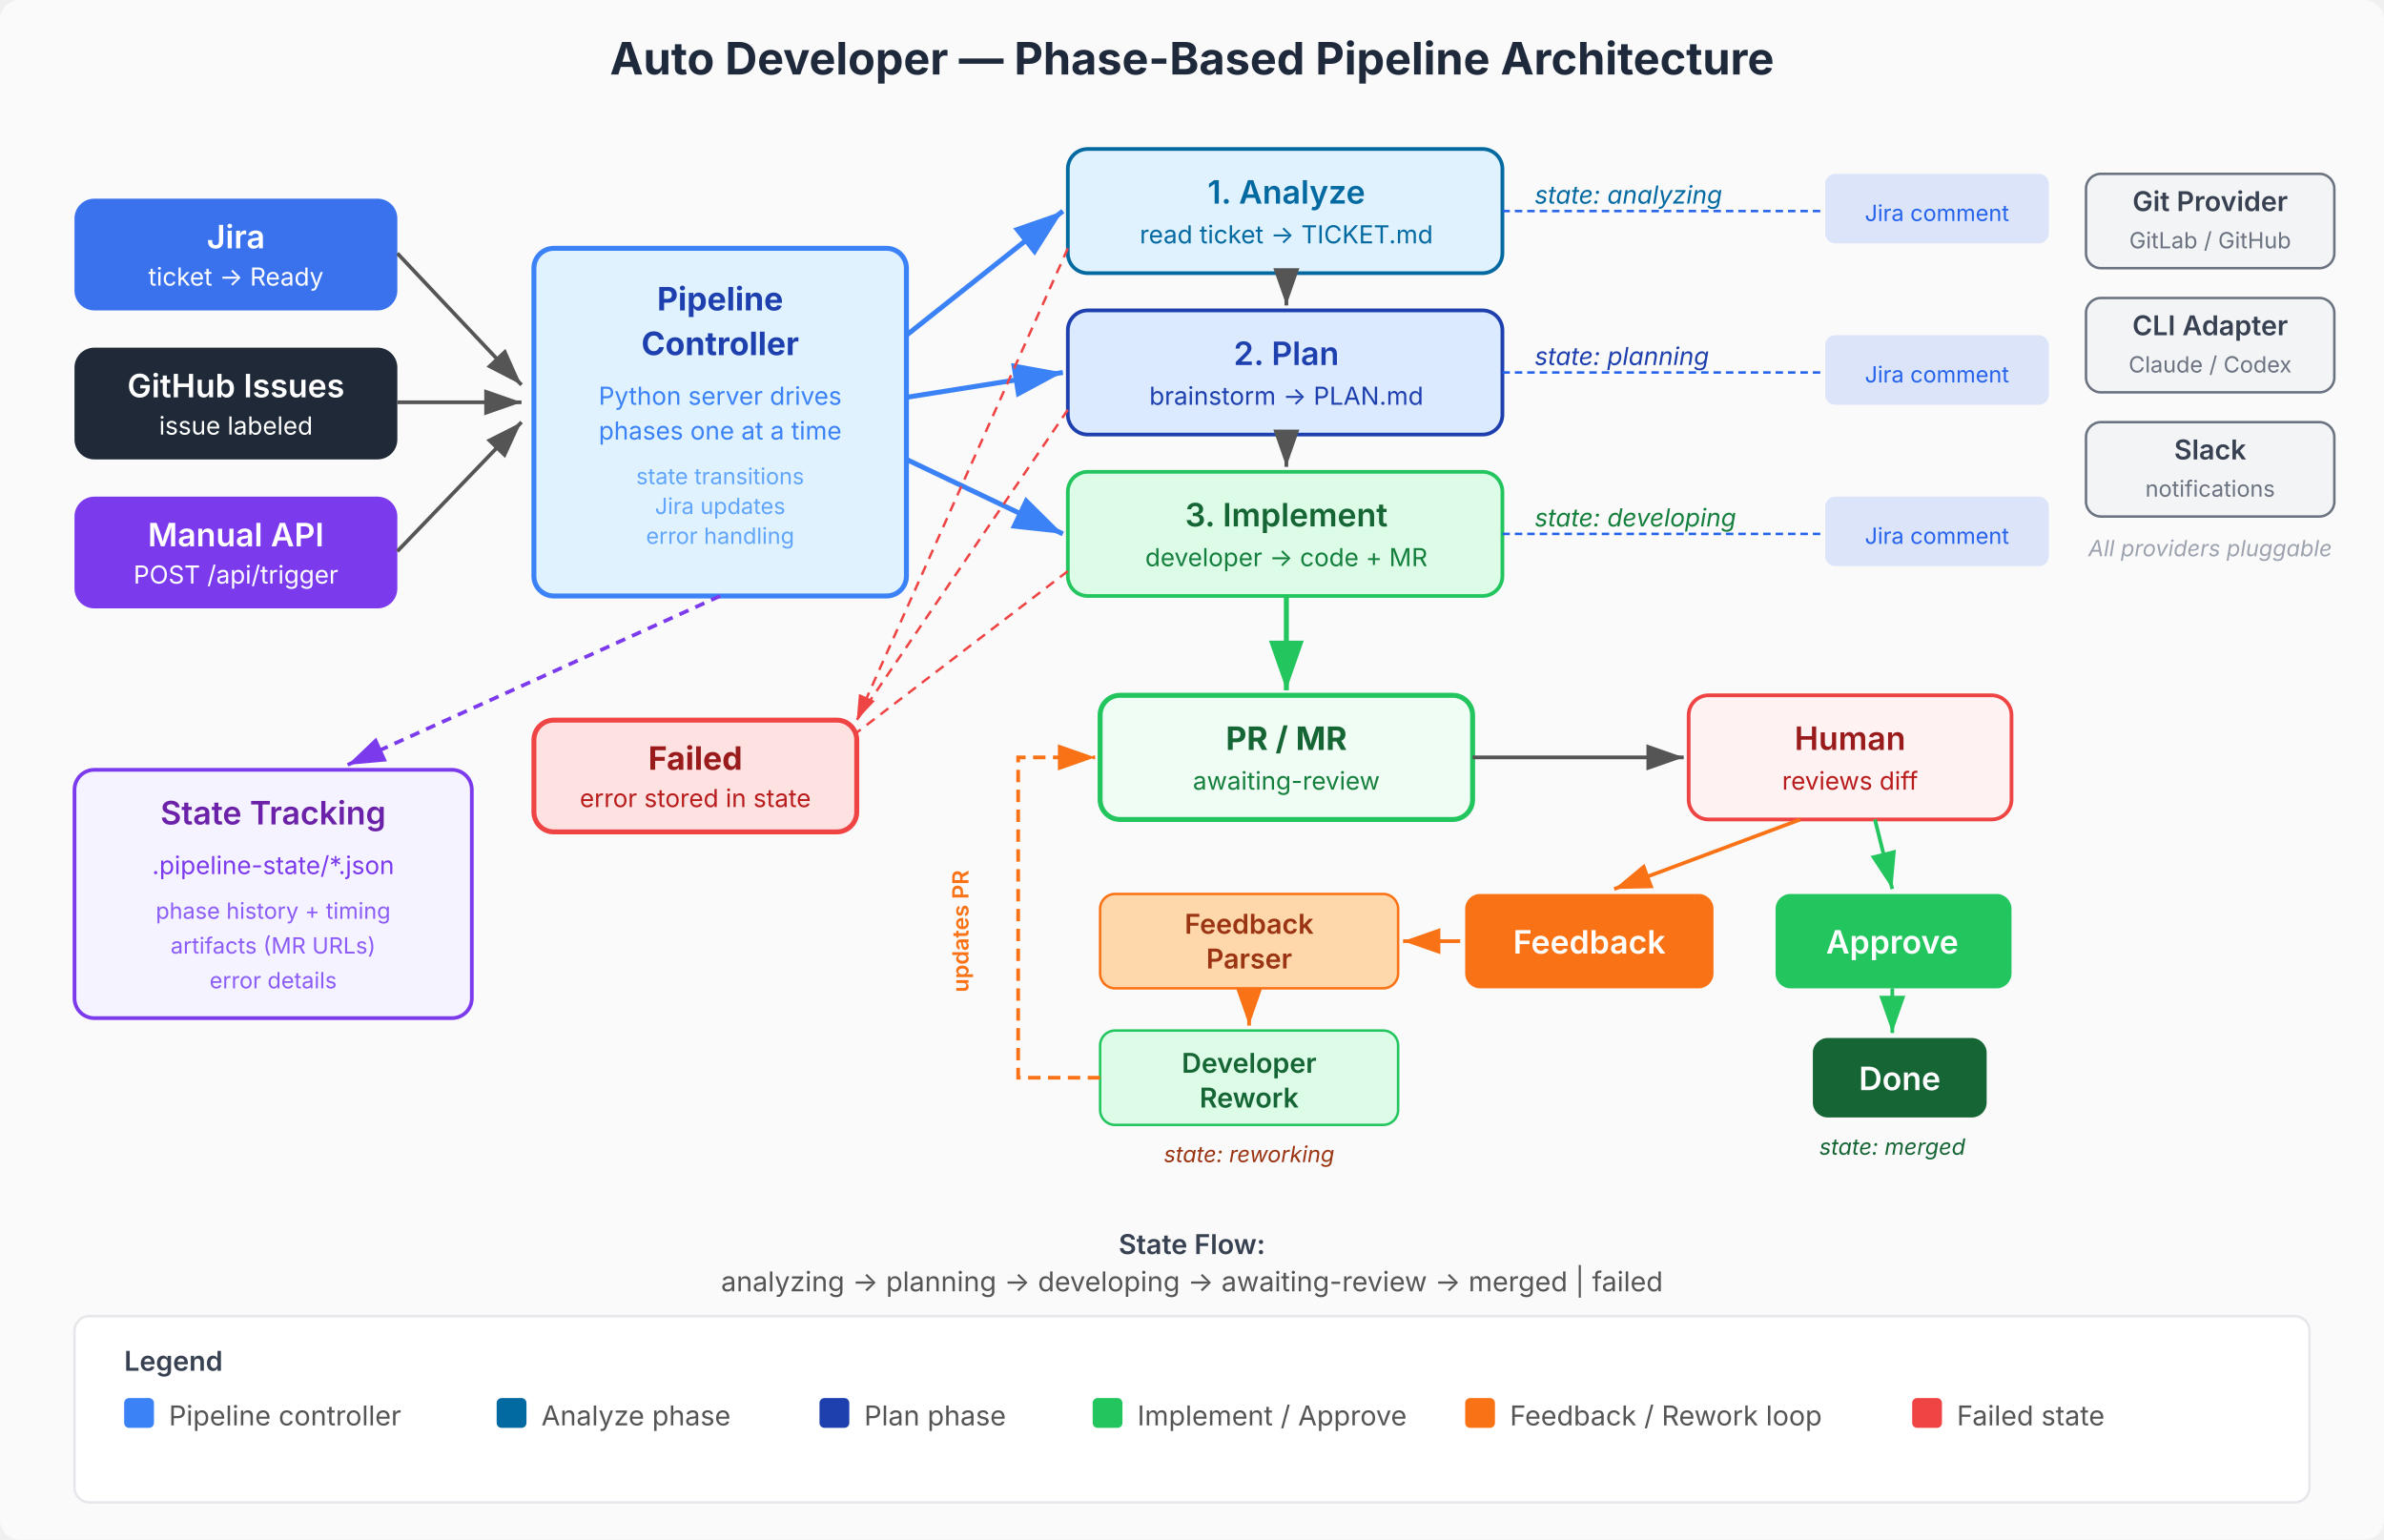
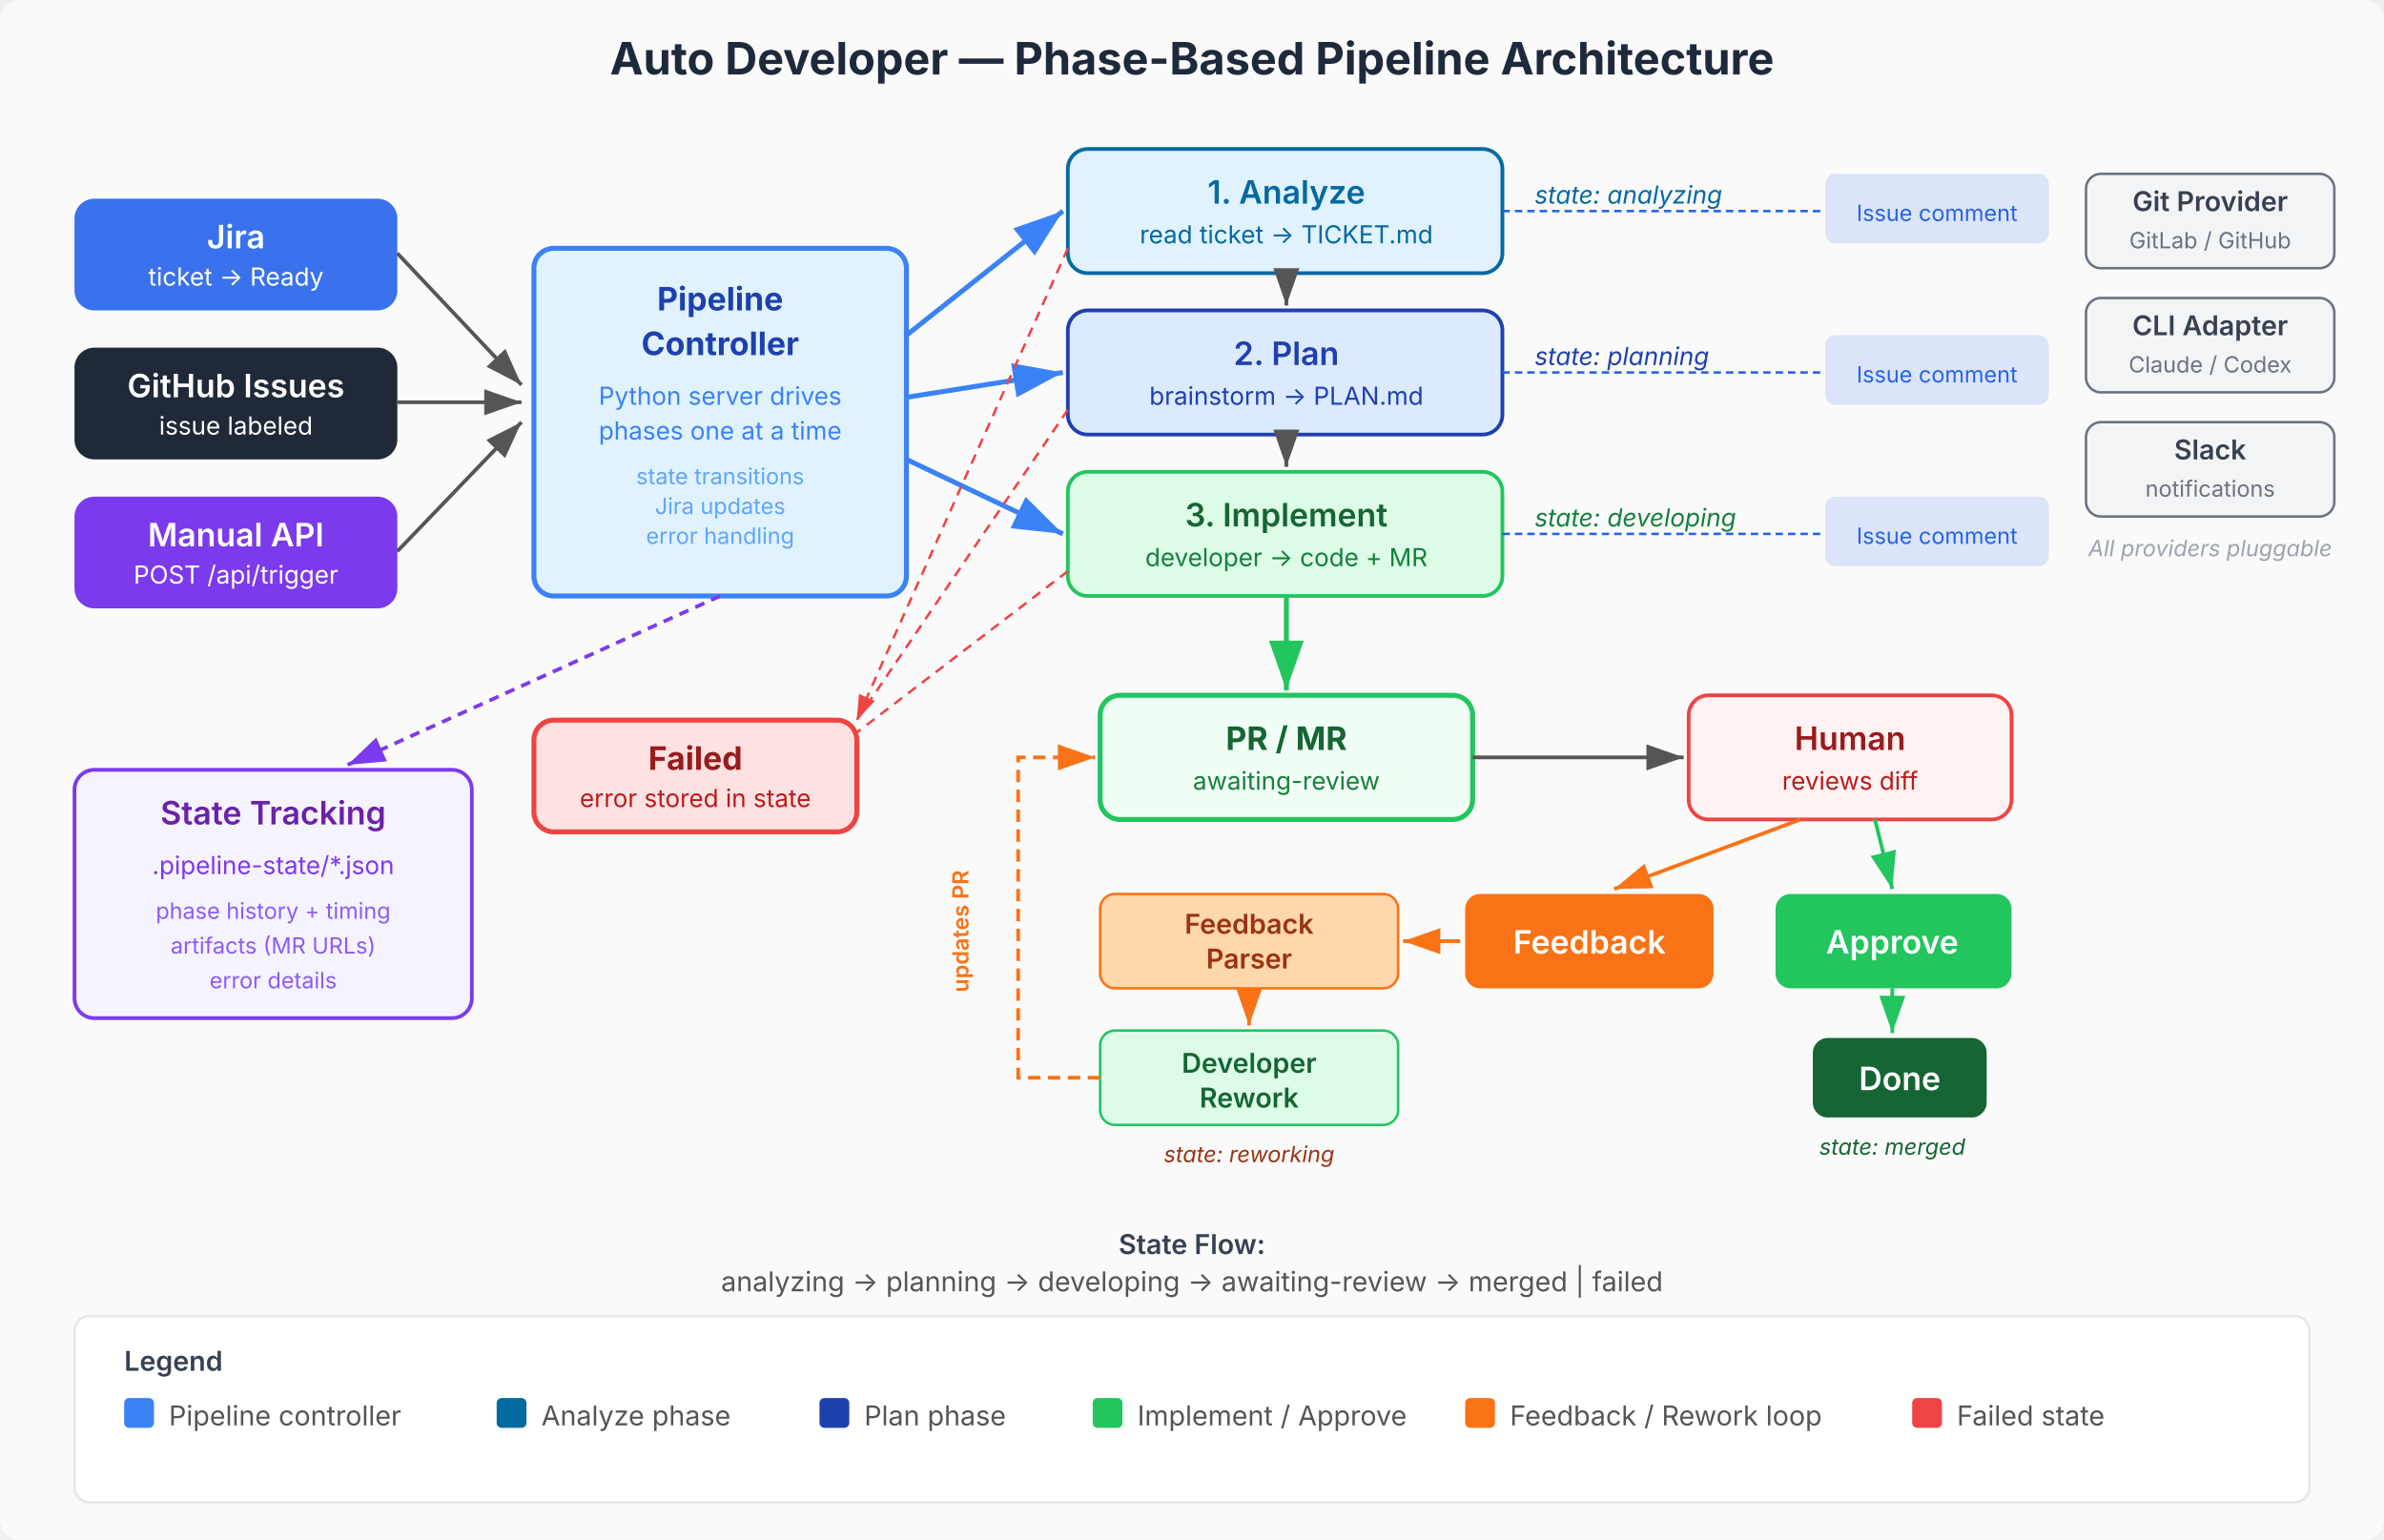
<svg xmlns="http://www.w3.org/2000/svg" viewBox="0 0 960 620" font-family="system-ui, -apple-system, sans-serif" font-size="13">
  <defs>
    <marker id="arrow" markerWidth="10" markerHeight="7" refX="10" refY="3.5" orient="auto">
      <polygon points="0 0, 10 3.5, 0 7" fill="#555" />
    </marker>
    <marker id="arrow-blue" markerWidth="10" markerHeight="7" refX="10" refY="3.5" orient="auto">
      <polygon points="0 0, 10 3.5, 0 7" fill="#3b82f6" />
    </marker>
    <marker id="arrow-green" markerWidth="10" markerHeight="7" refX="10" refY="3.5" orient="auto">
      <polygon points="0 0, 10 3.5, 0 7" fill="#22c55e" />
    </marker>
    <marker id="arrow-orange" markerWidth="10" markerHeight="7" refX="10" refY="3.5" orient="auto">
      <polygon points="0 0, 10 3.5, 0 7" fill="#f97316" />
    </marker>
    <marker id="arrow-red" markerWidth="10" markerHeight="7" refX="10" refY="3.5" orient="auto">
      <polygon points="0 0, 10 3.5, 0 7" fill="#ef4444" />
    </marker>
    <marker id="arrow-purple" markerWidth="10" markerHeight="7" refX="10" refY="3.5" orient="auto">
      <polygon points="0 0, 10 3.5, 0 7" fill="#7c3aed" />
    </marker>
  </defs>
  <rect width="960" height="620" fill="#fafafa" rx="8" />
  <text x="480" y="30" text-anchor="middle" font-size="18" font-weight="bold" fill="#1e293b">Auto Developer — Phase-Based Pipeline Architecture</text>
  <rect x="30" y="80" width="130" height="45" rx="8" fill="#2563eb" opacity="0.9" />
  <text x="95" y="100" text-anchor="middle" fill="white" font-weight="600">Jira</text>
  <text x="95" y="115" text-anchor="middle" fill="white" font-size="10">ticket → Ready</text>
  <rect x="30" y="140" width="130" height="45" rx="8" fill="#1f2937" />
  <text x="95" y="160" text-anchor="middle" fill="white" font-weight="600">GitHub Issues</text>
  <text x="95" y="175" text-anchor="middle" fill="white" font-size="10">issue labeled</text>
  <rect x="30" y="200" width="130" height="45" rx="8" fill="#7c3aed" />
  <text x="95" y="220" text-anchor="middle" fill="white" font-weight="600">Manual API</text>
  <text x="95" y="235" text-anchor="middle" fill="white" font-size="10">POST /api/trigger</text>
  <line x1="160" y1="102" x2="210" y2="155" stroke="#555" stroke-width="1.5" marker-end="url(#arrow)" />
  <line x1="160" y1="162" x2="210" y2="162" stroke="#555" stroke-width="1.5" marker-end="url(#arrow)" />
  <line x1="160" y1="222" x2="210" y2="170" stroke="#555" stroke-width="1.5" marker-end="url(#arrow)" />
  <rect x="215" y="100" width="150" height="140" rx="8" fill="#e0f2fe" stroke="#3b82f6" stroke-width="2" />
  <text x="290" y="125" text-anchor="middle" font-weight="700" fill="#1e40af">Pipeline</text>
  <text x="290" y="143" text-anchor="middle" font-weight="700" fill="#1e40af">Controller</text>
  <text x="290" y="163" text-anchor="middle" font-size="10" fill="#3b82f6">Python server drives</text>
  <text x="290" y="177" text-anchor="middle" font-size="10" fill="#3b82f6">phases one at a time</text>
  <text x="290" y="195" text-anchor="middle" font-size="9" fill="#60a5fa">state transitions</text>
  <text x="290" y="207" text-anchor="middle" font-size="9" fill="#60a5fa">Jira updates</text>
  <text x="290" y="219" text-anchor="middle" font-size="9" fill="#60a5fa">error handling</text>
  <rect x="430" y="60" width="175" height="50" rx="8" fill="#e0f2fe" stroke="#0369a1" stroke-width="1.5" />
  <text x="518" y="82" text-anchor="middle" font-weight="600" fill="#0369a1">1. Analyze</text>
  <text x="518" y="98" text-anchor="middle" font-size="10" fill="#0369a1">read ticket → TICKET.md</text>
  <rect x="430" y="125" width="175" height="50" rx="8" fill="#dbeafe" stroke="#1e40af" stroke-width="1.5" />
  <text x="518" y="147" text-anchor="middle" font-weight="600" fill="#1e40af">2. Plan</text>
  <text x="518" y="163" text-anchor="middle" font-size="10" fill="#1e40af">brainstorm → PLAN.md</text>
  <rect x="430" y="190" width="175" height="50" rx="8" fill="#dcfce7" stroke="#22c55e" stroke-width="1.5" />
  <text x="518" y="212" text-anchor="middle" font-weight="600" fill="#166534">3. Implement</text>
  <text x="518" y="228" text-anchor="middle" font-size="10" fill="#15803d">developer → code + MR</text>
  <line x1="518" y1="110" x2="518" y2="123" stroke="#555" stroke-width="1.5" marker-end="url(#arrow)" />
  <line x1="518" y1="175" x2="518" y2="188" stroke="#555" stroke-width="1.5" marker-end="url(#arrow)" />
  <line x1="365" y1="135" x2="428" y2="85" stroke="#3b82f6" stroke-width="2" marker-end="url(#arrow-blue)" />
  <line x1="365" y1="160" x2="428" y2="150" stroke="#3b82f6" stroke-width="2" marker-end="url(#arrow-blue)" />
  <line x1="365" y1="185" x2="428" y2="215" stroke="#3b82f6" stroke-width="2" marker-end="url(#arrow-blue)" />
  <text x="618" y="82" font-size="10" fill="#0369a1" font-style="italic">state: analyzing</text>
  <text x="618" y="147" font-size="10" fill="#1e40af" font-style="italic">state: planning</text>
  <text x="618" y="212" font-size="10" fill="#15803d" font-style="italic">state: developing</text>
  <rect x="735" y="70" width="90" height="28" rx="4" fill="#2563eb" opacity="0.15" />
-   <text x="780" y="89" text-anchor="middle" font-size="9" fill="#2563eb">Jira comment</text>
+   <text x="780" y="89" text-anchor="middle" font-size="9" fill="#2563eb">Issue comment</text>
  <rect x="735" y="135" width="90" height="28" rx="4" fill="#2563eb" opacity="0.15" />
-   <text x="780" y="154" text-anchor="middle" font-size="9" fill="#2563eb">Jira comment</text>
+   <text x="780" y="154" text-anchor="middle" font-size="9" fill="#2563eb">Issue comment</text>
  <rect x="735" y="200" width="90" height="28" rx="4" fill="#2563eb" opacity="0.15" />
-   <text x="780" y="219" text-anchor="middle" font-size="9" fill="#2563eb">Jira comment</text>
+   <text x="780" y="219" text-anchor="middle" font-size="9" fill="#2563eb">Issue comment</text>
  <line x1="605" y1="85" x2="733" y2="85" stroke="#2563eb" stroke-width="1" stroke-dasharray="3,2" />
  <line x1="605" y1="150" x2="733" y2="150" stroke="#2563eb" stroke-width="1" stroke-dasharray="3,2" />
  <line x1="605" y1="215" x2="733" y2="215" stroke="#2563eb" stroke-width="1" stroke-dasharray="3,2" />
  <line x1="518" y1="240" x2="518" y2="278" stroke="#22c55e" stroke-width="2" marker-end="url(#arrow-green)" />
  <rect x="443" y="280" width="150" height="50" rx="8" fill="#f0fdf4" stroke="#22c55e" stroke-width="2" />
  <text x="518" y="302" text-anchor="middle" font-weight="700" fill="#166534">PR / MR</text>
  <text x="518" y="318" text-anchor="middle" font-size="10" fill="#15803d">awaiting-review</text>
  <rect x="680" y="280" width="130" height="50" rx="8" fill="#fef2f2" stroke="#ef4444" stroke-width="1.5" />
  <text x="745" y="302" text-anchor="middle" font-weight="600" fill="#991b1b">Human</text>
  <text x="745" y="318" text-anchor="middle" font-size="10" fill="#b91c1c">reviews diff</text>
  <line x1="593" y1="305" x2="678" y2="305" stroke="#555" stroke-width="1.5" marker-end="url(#arrow)" />
  <rect x="715" y="360" width="95" height="38" rx="6" fill="#22c55e" />
  <text x="762" y="384" text-anchor="middle" fill="white" font-weight="600">Approve</text>
  <rect x="590" y="360" width="100" height="38" rx="6" fill="#f97316" />
  <text x="640" y="384" text-anchor="middle" fill="white" font-weight="600">Feedback</text>
  <line x1="755" y1="330" x2="762" y2="358" stroke="#22c55e" stroke-width="1.5" marker-end="url(#arrow-green)" />
  <line x1="725" y1="330" x2="650" y2="358" stroke="#f97316" stroke-width="1.5" marker-end="url(#arrow-orange)" />
  <rect x="730" y="418" width="70" height="32" rx="6" fill="#166534" />
  <text x="765" y="439" text-anchor="middle" fill="white" font-weight="600">Done</text>
  <line x1="762" y1="398" x2="762" y2="416" stroke="#22c55e" stroke-width="1.5" marker-end="url(#arrow-green)" />
  <text x="762" y="465" text-anchor="middle" font-size="9" fill="#166534" font-style="italic">state: merged</text>
  <rect x="443" y="360" width="120" height="38" rx="6" fill="#fed7aa" stroke="#f97316" stroke-width="1" />
  <text x="503" y="376" text-anchor="middle" font-size="11" font-weight="600" fill="#9a3412">Feedback</text>
  <text x="503" y="390" text-anchor="middle" font-size="11" font-weight="600" fill="#9a3412">Parser</text>
  <line x1="588" y1="379" x2="565" y2="379" stroke="#f97316" stroke-width="1.5" marker-end="url(#arrow-orange)" />
  <rect x="443" y="415" width="120" height="38" rx="6" fill="#dcfce7" stroke="#22c55e" stroke-width="1" />
  <text x="503" y="432" text-anchor="middle" font-size="11" font-weight="600" fill="#166534">Developer</text>
  <text x="503" y="446" text-anchor="middle" font-size="11" font-weight="600" fill="#166534">Rework</text>
  <line x1="503" y1="398" x2="503" y2="413" stroke="#f97316" stroke-width="1.5" marker-end="url(#arrow-orange)" />
  <path d="M 443 434 L 410 434 L 410 305 L 441 305" fill="none" stroke="#f97316" stroke-width="1.5" marker-end="url(#arrow-orange)" stroke-dasharray="5,3" />
  <text x="390" y="375" text-anchor="middle" fill="#f97316" font-size="9" font-weight="600" transform="rotate(-90, 390, 375)">updates PR</text>
  <text x="503" y="468" text-anchor="middle" font-size="9" fill="#9a3412" font-style="italic">state: reworking</text>
  <rect x="215" y="290" width="130" height="45" rx="8" fill="#fee2e2" stroke="#ef4444" stroke-width="2" />
  <text x="280" y="310" text-anchor="middle" font-weight="700" fill="#991b1b">Failed</text>
  <text x="280" y="325" text-anchor="middle" font-size="10" fill="#b91c1c">error stored in state</text>
  <path d="M 430 100 L 345 290" fill="none" stroke="#ef4444" stroke-width="1" stroke-dasharray="4,3" marker-end="url(#arrow-red)" />
  <path d="M 430 165 L 345 290" fill="none" stroke="#ef4444" stroke-width="1" stroke-dasharray="4,3" />
  <path d="M 430 230 L 345 295" fill="none" stroke="#ef4444" stroke-width="1" stroke-dasharray="4,3" />
  <rect x="840" y="70" width="100" height="38" rx="6" fill="#f3f4f6" stroke="#6b7280" stroke-width="1" />
  <text x="890" y="85" text-anchor="middle" font-size="11" font-weight="600" fill="#374151">Git Provider</text>
  <text x="890" y="100" text-anchor="middle" font-size="9" fill="#6b7280">GitLab / GitHub</text>
  <rect x="840" y="120" width="100" height="38" rx="6" fill="#f3f4f6" stroke="#6b7280" stroke-width="1" />
  <text x="890" y="135" text-anchor="middle" font-size="11" font-weight="600" fill="#374151">CLI Adapter</text>
  <text x="890" y="150" text-anchor="middle" font-size="9" fill="#6b7280">Claude / Codex</text>
  <rect x="840" y="170" width="100" height="38" rx="6" fill="#f3f4f6" stroke="#6b7280" stroke-width="1" />
  <text x="890" y="185" text-anchor="middle" font-size="11" font-weight="600" fill="#374151">Slack</text>
  <text x="890" y="200" text-anchor="middle" font-size="9" fill="#6b7280">notifications</text>
  <text x="890" y="224" text-anchor="middle" font-size="9" fill="#9ca3af" font-style="italic">All providers pluggable</text>
  <rect x="30" y="310" width="160" height="100" rx="8" fill="#f5f3ff" stroke="#7c3aed" stroke-width="1.5" />
  <text x="110" y="332" text-anchor="middle" font-weight="600" fill="#6b21a8">State Tracking</text>
  <text x="110" y="352" text-anchor="middle" font-size="10" fill="#7c3aed">.pipeline-state/*.json</text>
  <text x="110" y="370" text-anchor="middle" font-size="9" fill="#8b5cf6">phase history + timing</text>
  <text x="110" y="384" text-anchor="middle" font-size="9" fill="#8b5cf6">artifacts (MR URLs)</text>
  <text x="110" y="398" text-anchor="middle" font-size="9" fill="#8b5cf6">error details</text>
  <line x1="290" y1="240" x2="140" y2="308" stroke="#7c3aed" stroke-width="1.5" marker-end="url(#arrow-purple)" stroke-dasharray="4,3" />
  <rect x="30" y="530" width="900" height="75" rx="6" fill="white" stroke="#e5e7eb" />
  <text x="50" y="552" font-size="11" font-weight="600" fill="#374151">Legend</text>
  <rect x="50" y="563" width="12" height="12" rx="2" fill="#3b82f6" />
  <text x="68" y="574" font-size="11" fill="#555">Pipeline controller</text>
  <rect x="200" y="563" width="12" height="12" rx="2" fill="#0369a1" />
  <text x="218" y="574" font-size="11" fill="#555">Analyze phase</text>
  <rect x="330" y="563" width="12" height="12" rx="2" fill="#1e40af" />
  <text x="348" y="574" font-size="11" fill="#555">Plan phase</text>
  <rect x="440" y="563" width="12" height="12" rx="2" fill="#22c55e" />
  <text x="458" y="574" font-size="11" fill="#555">Implement / Approve</text>
  <rect x="590" y="563" width="12" height="12" rx="2" fill="#f97316" />
  <text x="608" y="574" font-size="11" fill="#555">Feedback / Rework loop</text>
  <rect x="770" y="563" width="12" height="12" rx="2" fill="#ef4444" />
  <text x="788" y="574" font-size="11" fill="#555">Failed state</text>
  <text x="480" y="505" text-anchor="middle" font-size="11" font-weight="600" fill="#374151">State Flow:</text>
  <text x="480" y="520" text-anchor="middle" font-size="11" fill="#555">analyzing → planning → developing → awaiting-review → merged | failed</text>
</svg>
